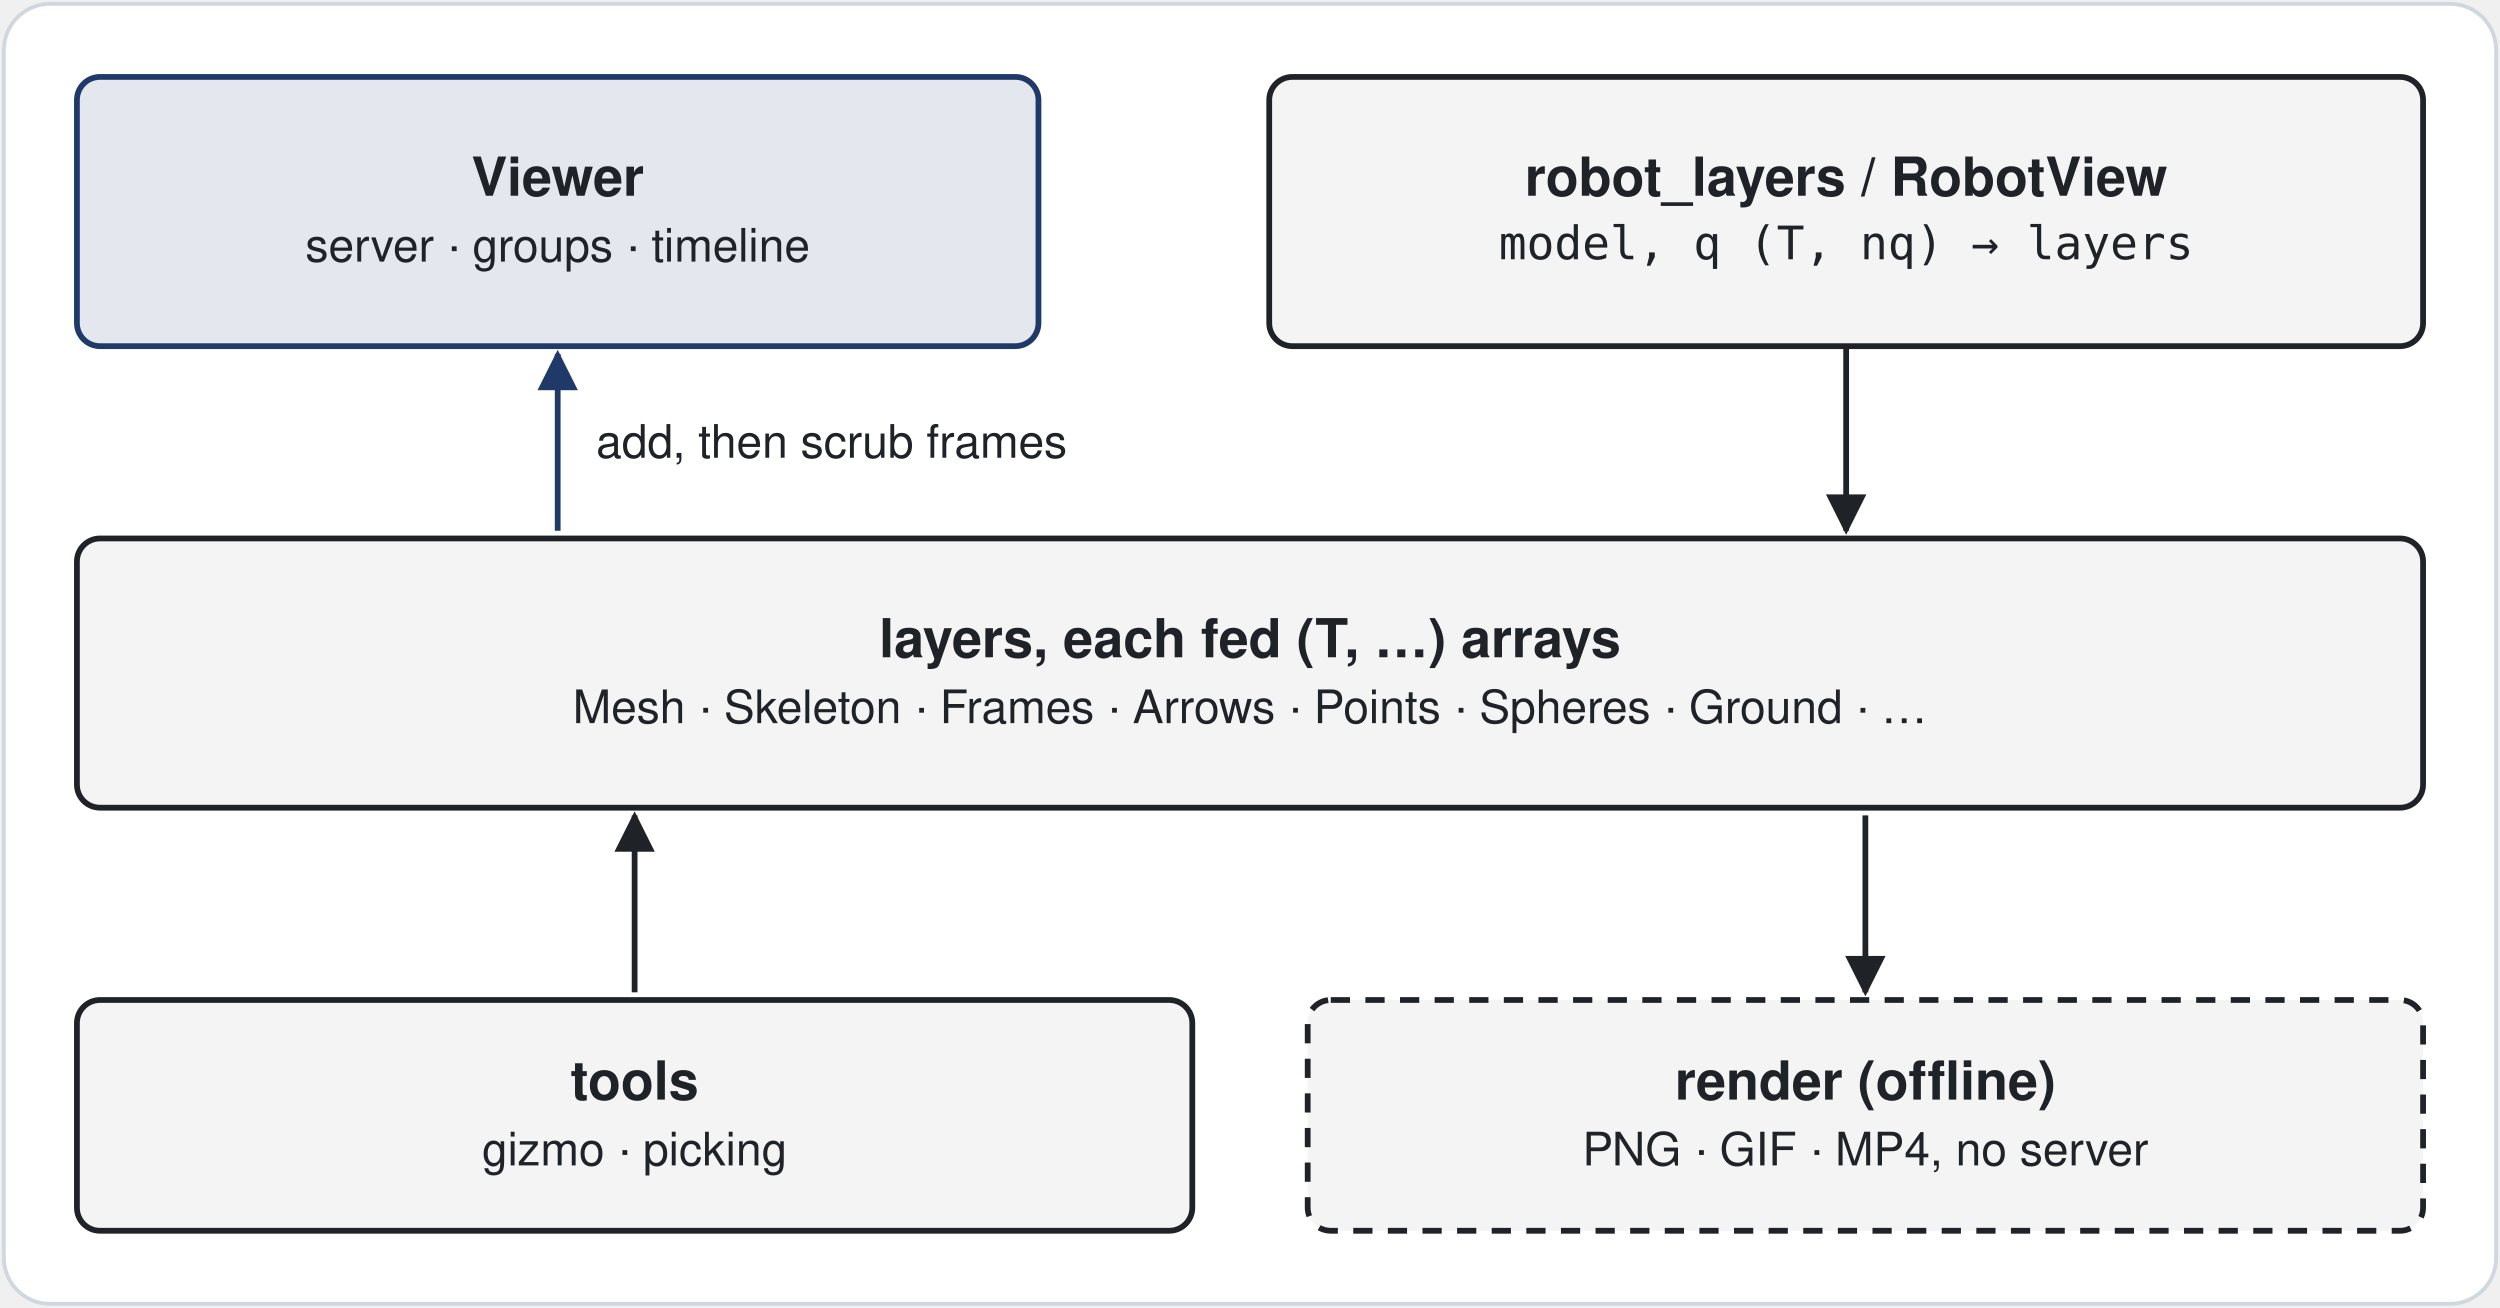
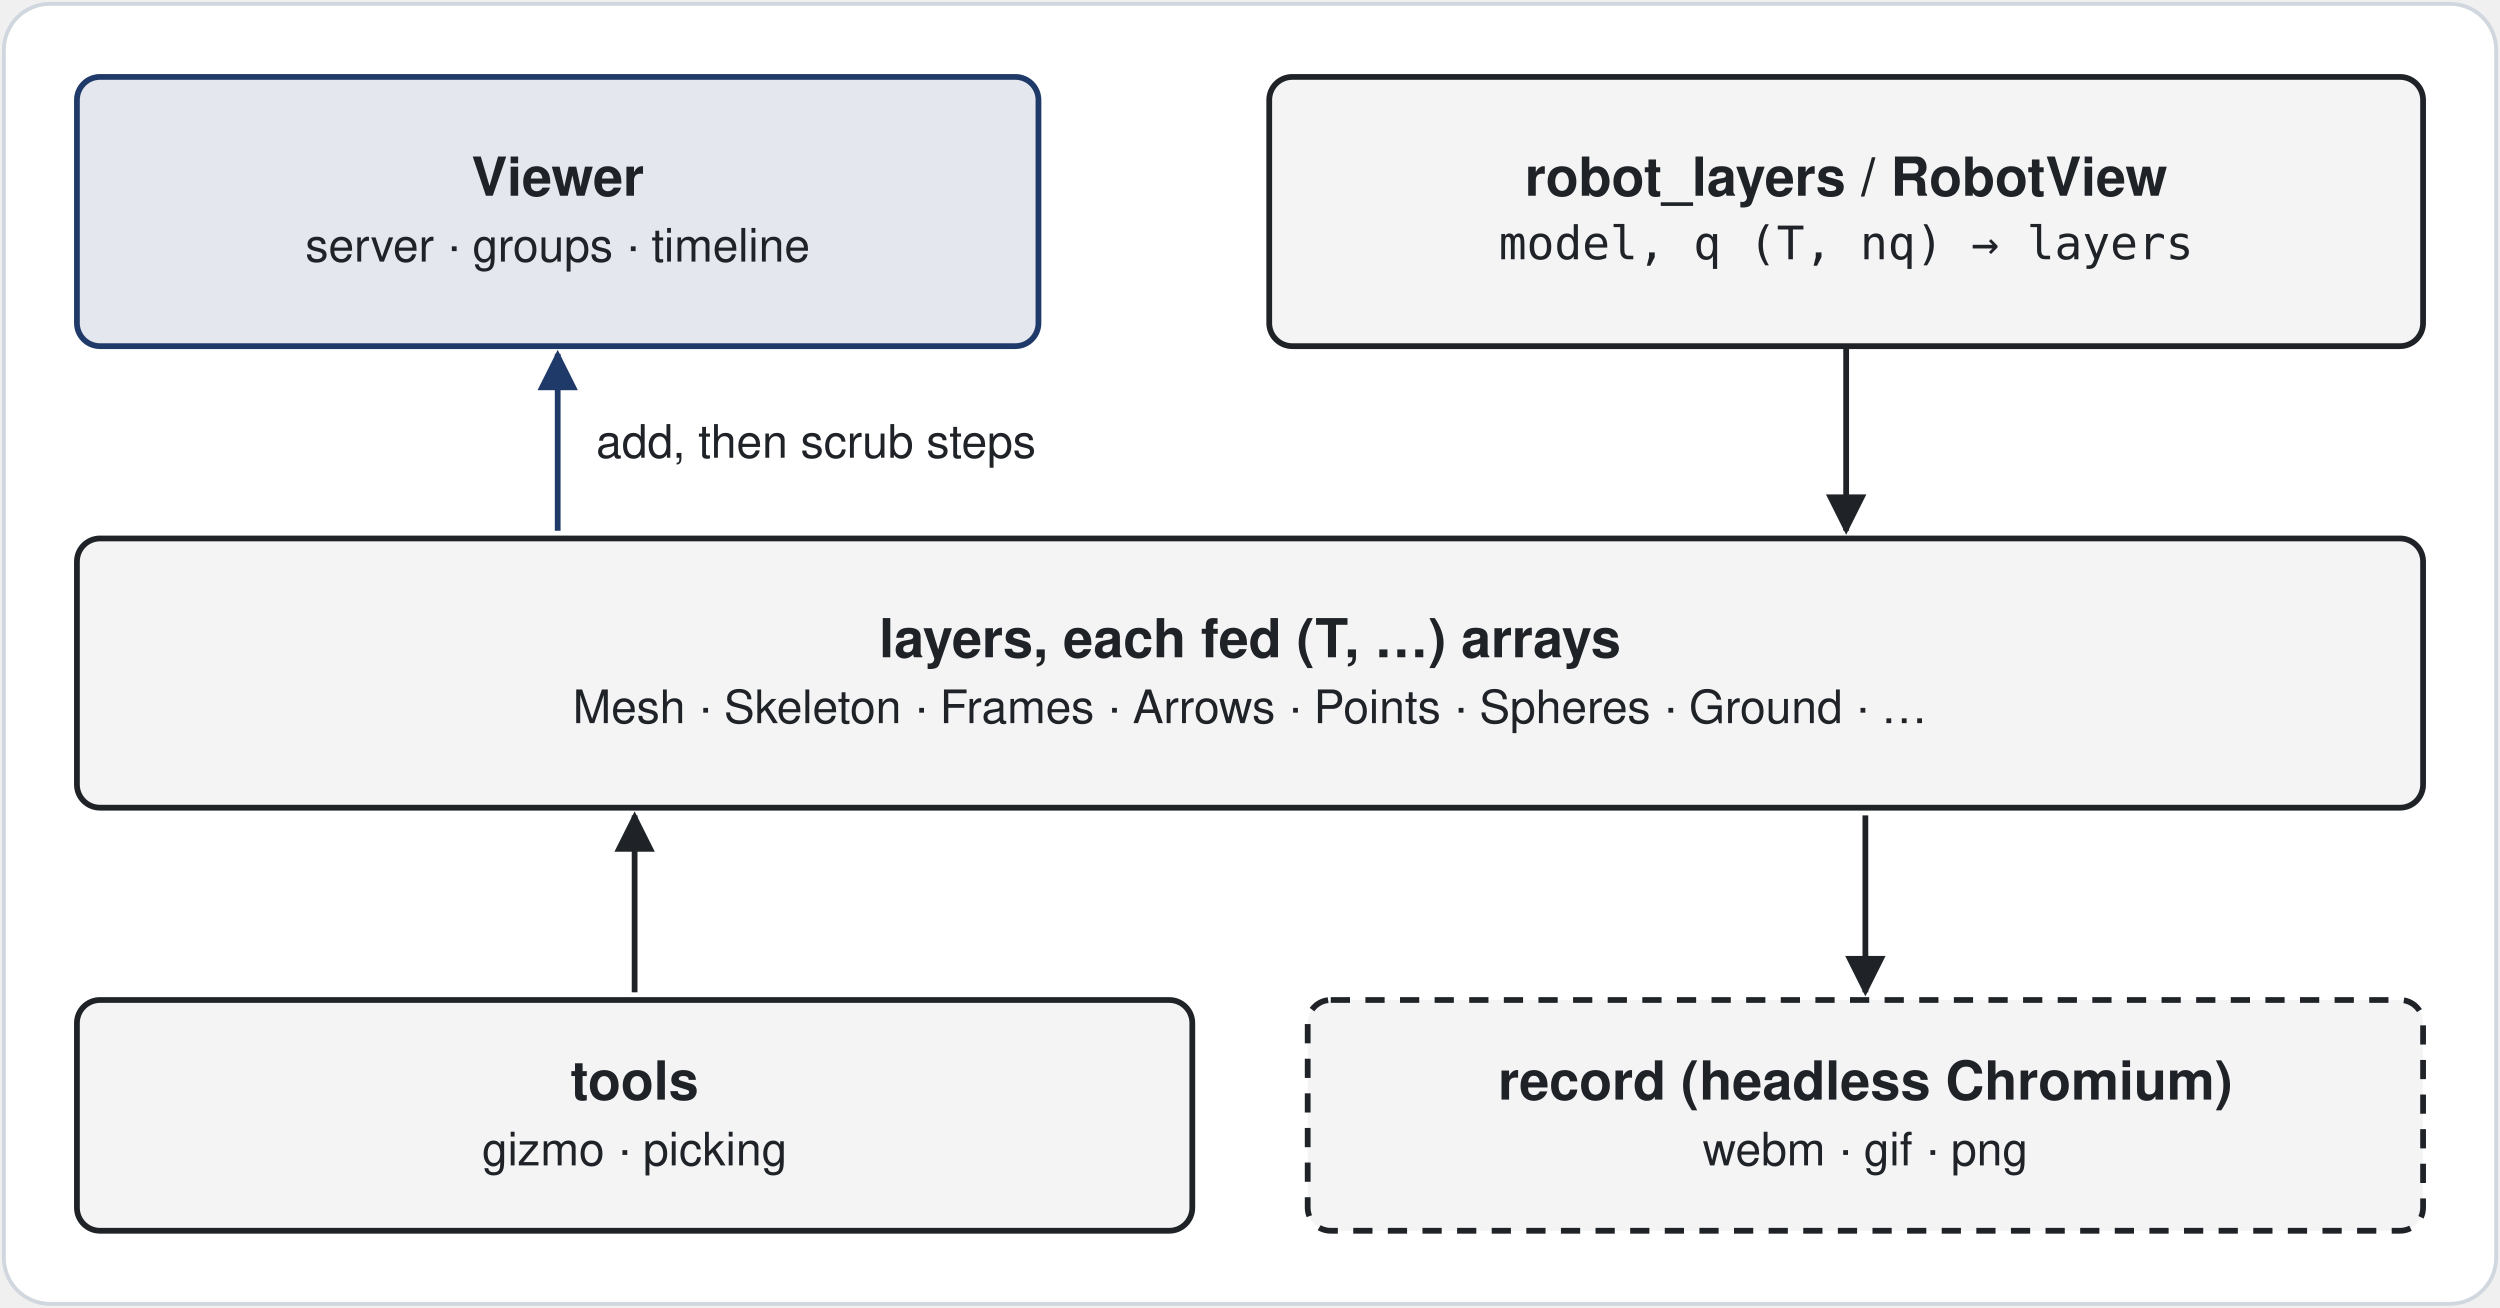
<svg xmlns="http://www.w3.org/2000/svg" viewBox="0 0 650 340" width="650" height="340" style="color:#1f2328">
  <defs>
    <marker id="a" viewBox="0 0 10 10" refX="9" refY="5" markerWidth="7" markerHeight="7" orient="auto">
      <path d="M0,0 L10,5 L0,10 z" fill="currentColor" />
    </marker>
    <marker id="ah" viewBox="0 0 10 10" refX="9" refY="5" markerWidth="7" markerHeight="7" orient="auto">
      <path d="M0,0 L10,5 L0,10 z" fill="#1f3a68" />
    </marker>
  </defs>
  <rect x="1" y="1" width="648" height="338" rx="12" fill="#ffffff" stroke="#d0d7de" stroke-width="1" />
  <rect x="20" y="20" width="250" height="70" rx="6" fill="#1f3a68" fill-opacity="0.12" stroke="#1f3a68" stroke-width="1.5" />
  <text x="145.0" y="46.0" font-size="14" text-anchor="middle" fill="currentColor" font-family="Helvetica, Arial, sans-serif" font-weight="600" dominant-baseline="middle">Viewer</text>
  <text x="145.0" y="64.0" font-size="12" text-anchor="middle" fill="currentColor" font-family="Helvetica, Arial, sans-serif" dominant-baseline="middle">server · groups · timeline</text>
  <rect x="330" y="20" width="300" height="70" rx="6" fill="currentColor" fill-opacity="0.05" stroke="currentColor" stroke-width="1.5" />
  <text x="480.0" y="46.0" font-size="14" text-anchor="middle" fill="currentColor" font-family="Helvetica, Arial, sans-serif" font-weight="600" dominant-baseline="middle">robot_layers / RobotView</text>
  <text x="480.0" y="64.0" font-size="12" text-anchor="middle" fill="currentColor" font-family="Menlo, Consolas, DejaVu Sans Mono, monospace" dominant-baseline="middle">model, q (T, nq) → layers</text>
  <rect x="20" y="140" width="610" height="70" rx="6" fill="currentColor" fill-opacity="0.05" stroke="currentColor" stroke-width="1.5" />
  <text x="325.0" y="166.0" font-size="14" text-anchor="middle" fill="currentColor" font-family="Helvetica, Arial, sans-serif" font-weight="600" dominant-baseline="middle">layers, each fed (T, …) arrays</text>
  <text x="325.0" y="184.0" font-size="12" text-anchor="middle" fill="currentColor" font-family="Helvetica, Arial, sans-serif" dominant-baseline="middle">Mesh · Skeleton · Frames · Arrows · Points · Spheres · Ground · …</text>
  <polyline points="480,90 480,138" fill="none" stroke="currentColor" stroke-width="1.5" marker-end="url(#a)" />
  <polyline points="145,138 145,92" fill="none" stroke="#1f3a68" stroke-width="1.5" marker-end="url(#ah)" />
-   <text x="155" y="115" font-size="12" text-anchor="start" fill="currentColor" font-family="Helvetica, Arial, sans-serif" dominant-baseline="middle">add, then scrub frames</text>
+   <text x="155" y="115" font-size="12" text-anchor="start" fill="currentColor" font-family="Helvetica, Arial, sans-serif" dominant-baseline="middle">add, then scrub steps</text>
  <rect x="20" y="260" width="290" height="60" rx="6" fill="currentColor" fill-opacity="0.05" stroke="currentColor" stroke-width="1.5" />
  <text x="165.0" y="281.0" font-size="14" text-anchor="middle" fill="currentColor" font-family="Helvetica, Arial, sans-serif" font-weight="600" dominant-baseline="middle">tools</text>
  <text x="165.0" y="299.0" font-size="12" text-anchor="middle" fill="currentColor" font-family="Helvetica, Arial, sans-serif" dominant-baseline="middle">gizmo · picking</text>
  <polyline points="165,258 165,212" fill="none" stroke="currentColor" stroke-width="1.5" marker-end="url(#a)" />
  <rect x="340" y="260" width="290" height="60" rx="6" fill="currentColor" fill-opacity="0.05" stroke="currentColor" stroke-width="1.5" stroke-dasharray="5 4" />
-   <text x="485.0" y="281.0" font-size="14" text-anchor="middle" fill="currentColor" font-family="Helvetica, Arial, sans-serif" font-weight="600" dominant-baseline="middle">render (offline)</text>
-   <text x="485.0" y="299.0" font-size="12" text-anchor="middle" fill="currentColor" font-family="Helvetica, Arial, sans-serif" dominant-baseline="middle">PNG · GIF · MP4, no server</text>
+   <text x="485.0" y="281.0" font-size="14" text-anchor="middle" fill="currentColor" font-family="Helvetica, Arial, sans-serif" font-weight="600" dominant-baseline="middle">record (headless Chromium)</text>
+   <text x="485.0" y="299.0" font-size="12" text-anchor="middle" fill="currentColor" font-family="Helvetica, Arial, sans-serif" dominant-baseline="middle">webm · gif · png</text>
  <polyline points="485,212 485,258" fill="none" stroke="currentColor" stroke-width="1.5" marker-end="url(#a)" />
</svg>
